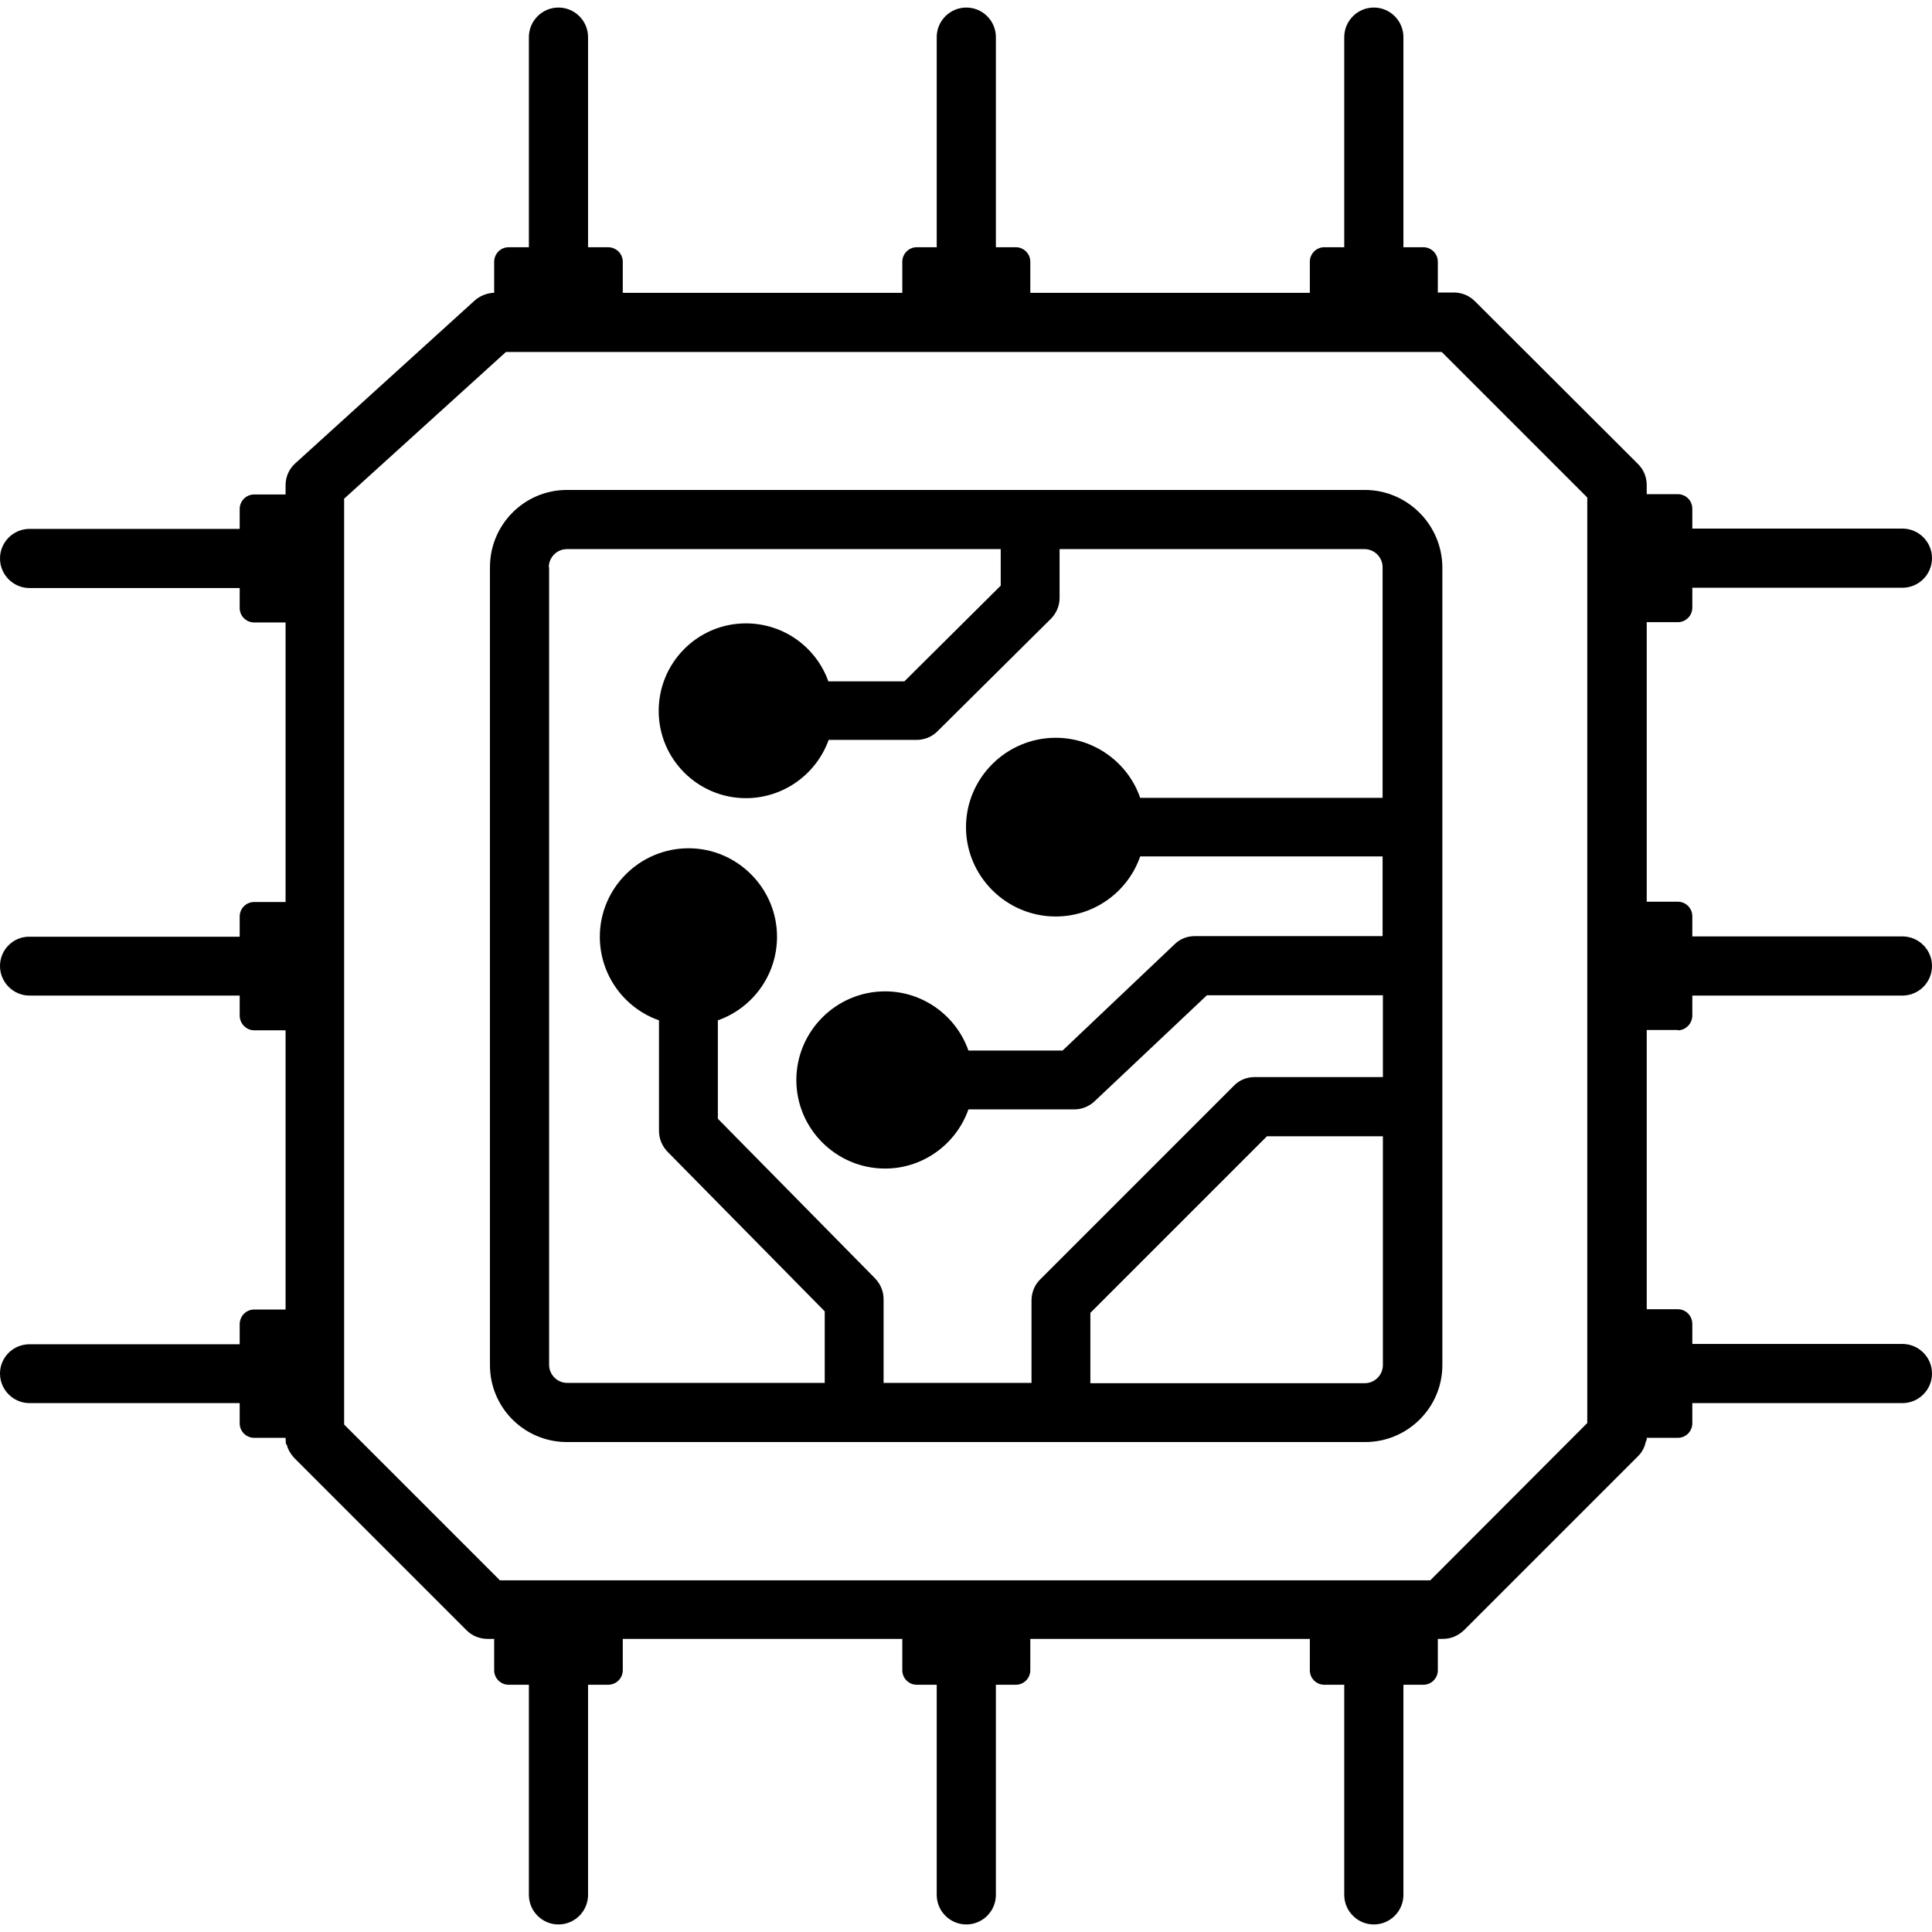
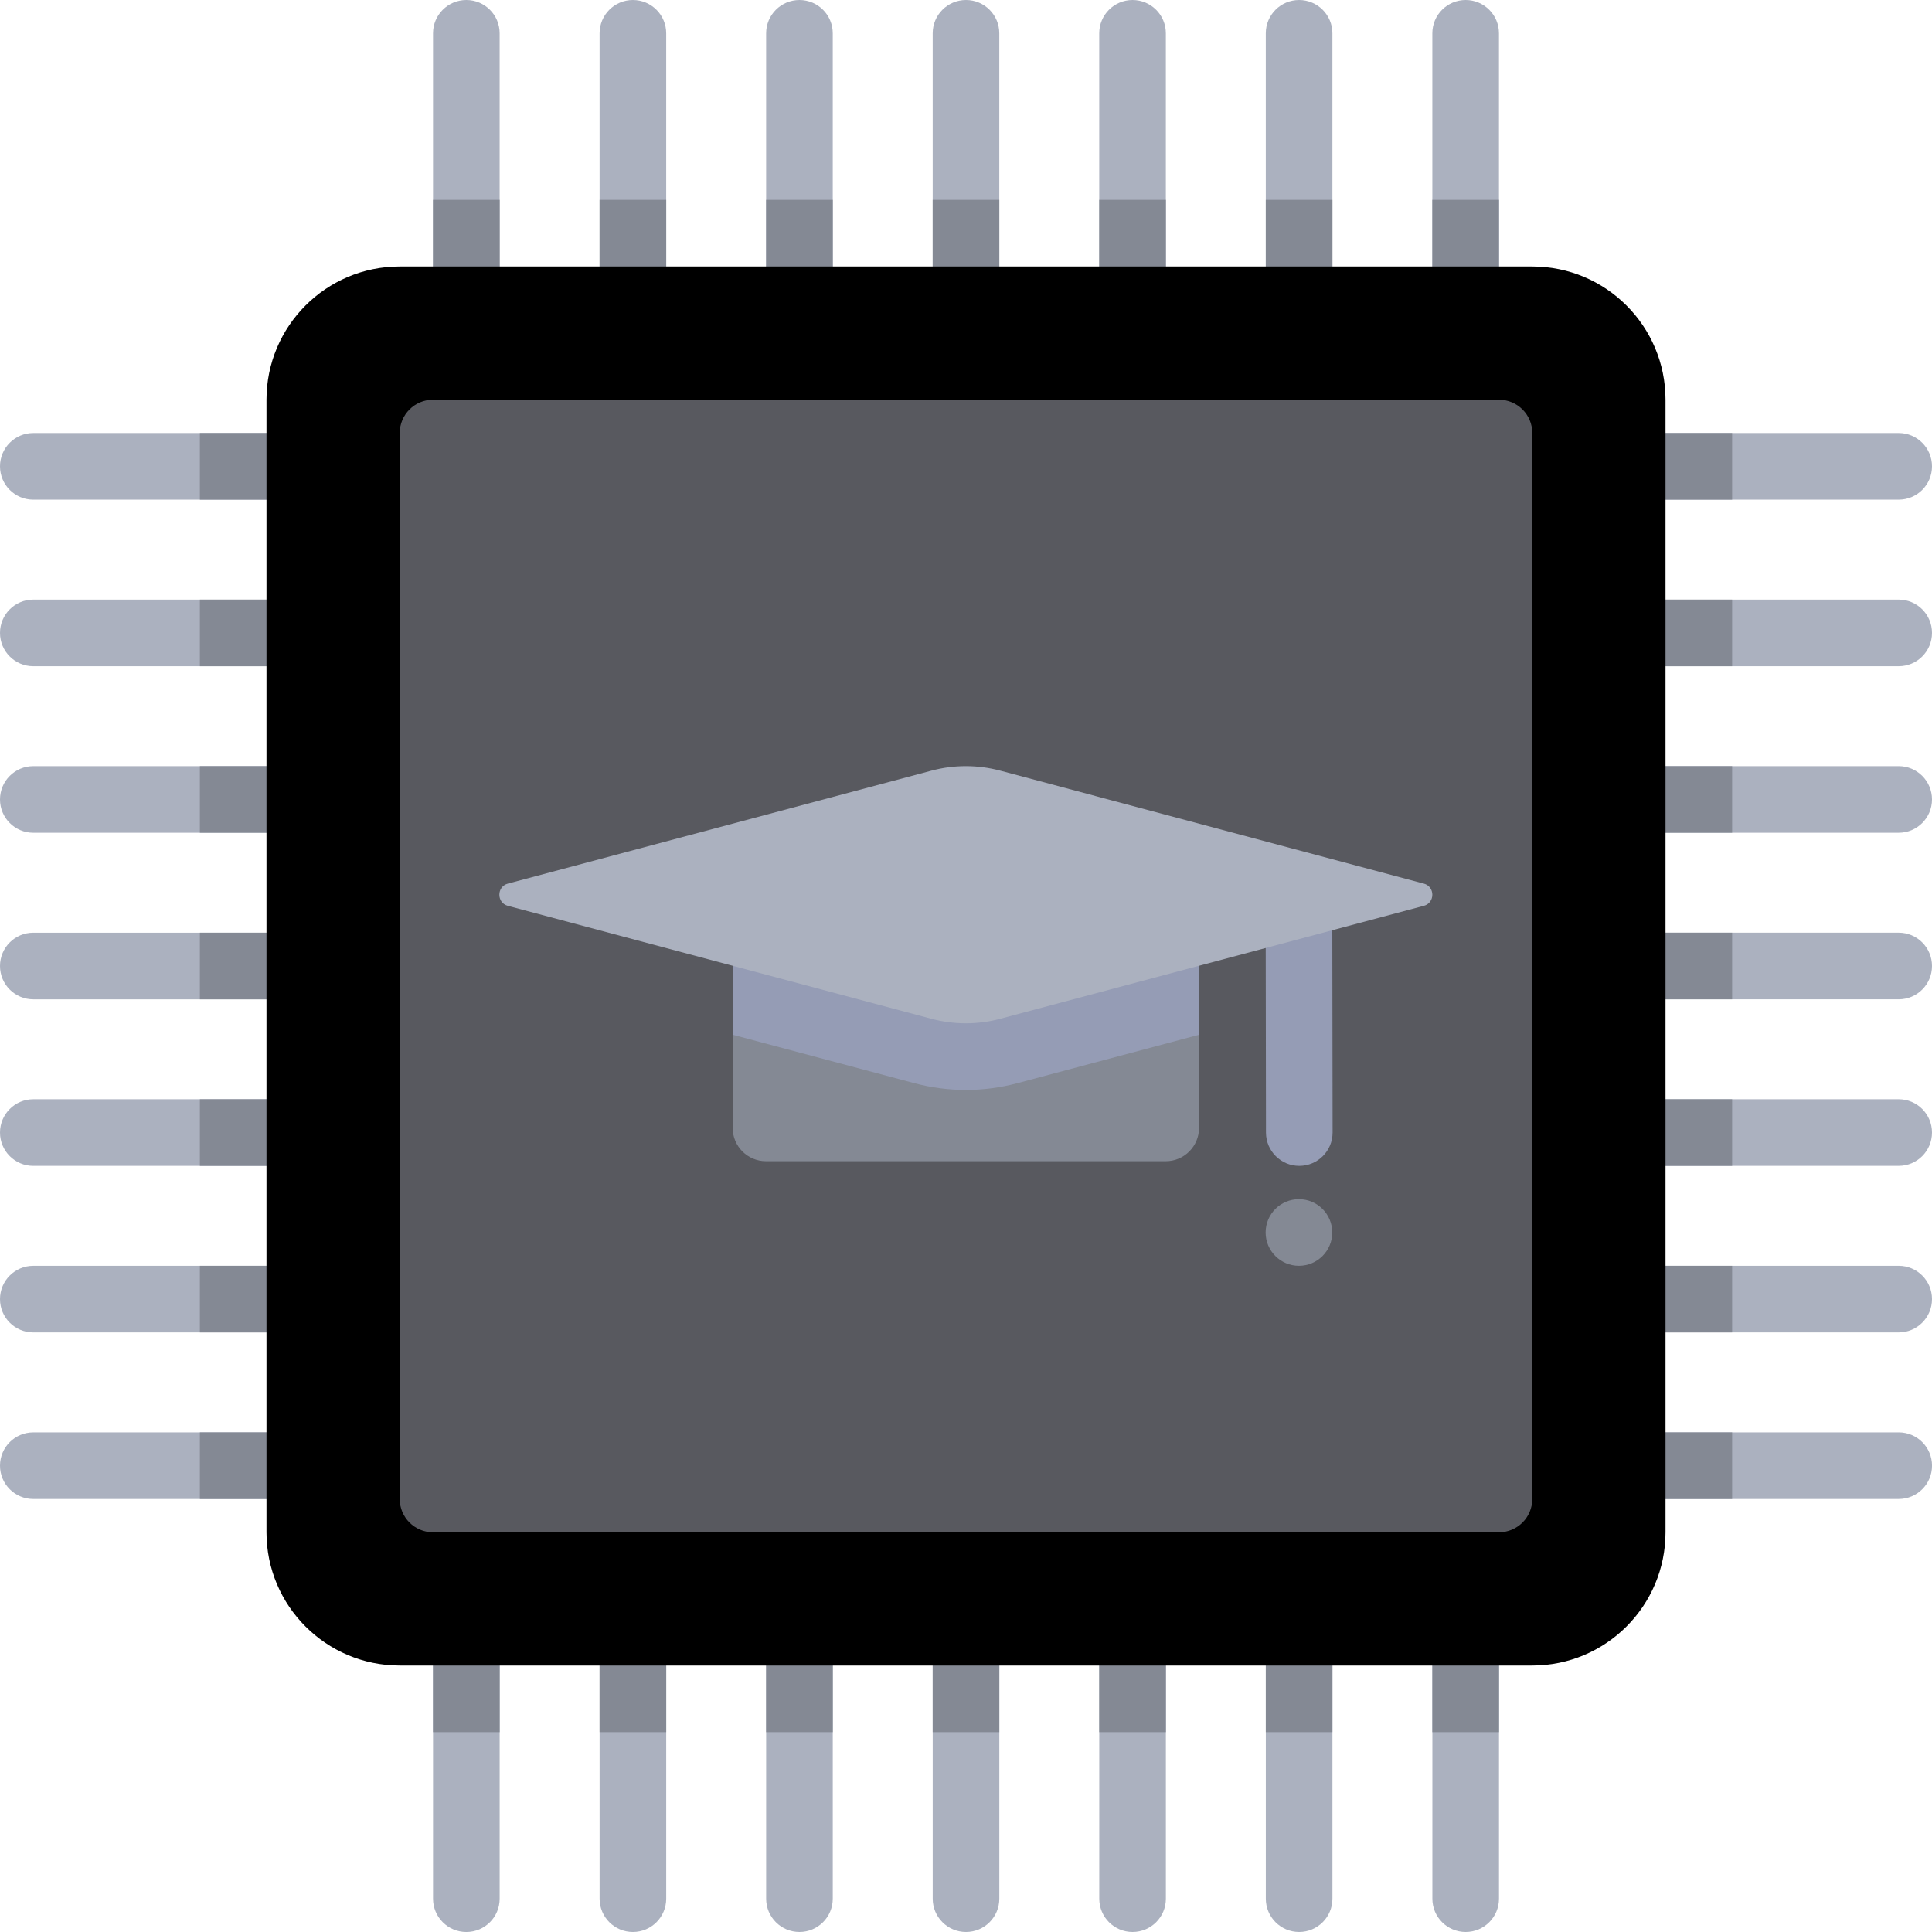
- <svg xmlns="http://www.w3.org/2000/svg" enable-background="new 0 0 64 64" viewBox="0 0 64 64" id="cpu-processor">
-   <path d="M45.21,16.23H18.78c-1.41,0-2.55,1.15-2.55,2.56v26.43c0,1.41,1.14,2.55,2.55,2.55h9.49c0.01,0,0.01,0,0.02,0   s0.01,0,0.02,0h6.82c0.01,0,0.01,0,0.02,0c0.01,0,0.01,0,0.02,0h10.05c1.41,0,2.56-1.14,2.56-2.55V18.79   C47.77,17.38,46.62,16.23,45.21,16.23z M45.81,45.22c0,0.33-0.27,0.6-0.6,0.6h-9.09v-2.33l5.85-5.85h3.84V45.22z M18.18,18.79   c0-0.33,0.27-0.6,0.6-0.6h14.37v1.21l-3.19,3.17h-2.52c-0.4-1.12-1.47-1.92-2.73-1.92c-1.6,0-2.89,1.3-2.89,2.9   c0,1.6,1.3,2.89,2.89,2.89c1.26,0,2.34-0.81,2.74-1.93h2.91c0.26,0,0.51-0.1,0.69-0.28l3.76-3.73c0.19-0.19,0.29-0.44,0.29-0.69   v-1.62h10.1c0.33,0,0.6,0.27,0.6,0.6v7.64h-8.03c-0.4-1.16-1.51-1.99-2.8-1.99c-1.63,0-2.97,1.33-2.97,2.96   c0,1.63,1.34,2.96,2.97,2.96c1.29,0,2.4-0.83,2.8-1.99h8.03v2.64h-6.22c-0.25,0-0.49,0.09-0.67,0.27L35.2,34.8h-3.12   c-0.4-1.14-1.49-1.96-2.76-1.96c-1.62,0-2.94,1.32-2.94,2.94c0,1.61,1.32,2.93,2.94,2.93c1.27,0,2.36-0.82,2.76-1.96h3.51   c0.25,0,0.49-0.1,0.67-0.27l3.72-3.51h5.83v2.71h-4.25c-0.26,0-0.51,0.1-0.69,0.29l-6.42,6.42c-0.18,0.18-0.28,0.43-0.28,0.69v2.73   h-4.9v-2.77c0-0.26-0.1-0.5-0.28-0.69l-5.21-5.29v-3.26c1.14-0.4,1.96-1.49,1.96-2.77c0-1.61-1.32-2.93-2.93-2.93   c-1.62,0-2.94,1.32-2.94,2.93c0,1.28,0.82,2.37,1.96,2.77v3.66c0,0.26,0.1,0.5,0.28,0.69l5.21,5.29v2.37h-8.53   c-0.33,0-0.6-0.27-0.6-0.6V18.79z" />
-   <path d="M55.58,34.13c0.27,0,0.48-0.23,0.48-0.49v-0.66h6.96c0.54,0,0.98-0.44,0.98-0.98s-0.44-0.98-0.98-0.98h-6.96v-0.67   c0-0.27-0.22-0.48-0.48-0.48h-1.03v-9.26h1.03c0.27,0,0.48-0.22,0.48-0.48v-0.66h6.96c0.54,0,0.98-0.44,0.98-0.98   c0-0.54-0.44-0.98-0.98-0.98h-6.96v-0.66c0-0.27-0.22-0.48-0.48-0.48h-1.03v-0.3c0-0.26-0.1-0.51-0.28-0.69l-5.41-5.4   c-0.19-0.19-0.44-0.29-0.69-0.29h-0.54V8.67c0-0.27-0.22-0.48-0.48-0.48h-0.66V1.23c0-0.54-0.44-0.98-0.98-0.98   c-0.54,0-0.98,0.44-0.98,0.98v6.96h-0.66c-0.27,0-0.48,0.22-0.48,0.48V9.7l-9.26,0V8.67c0-0.27-0.22-0.48-0.48-0.48h-0.66V1.23   c0-0.54-0.44-0.98-0.98-0.98c-0.54,0-0.98,0.44-0.98,0.98v6.96h-0.66c-0.27,0-0.48,0.22-0.48,0.48V9.7l-9.26,0V8.67   c0-0.27-0.22-0.48-0.49-0.48h-0.66V1.23c0-0.54-0.44-0.98-0.98-0.98c-0.54,0-0.98,0.44-0.98,0.98v6.96h-0.67   c-0.27,0-0.48,0.22-0.48,0.48V9.7h-0.04c-0.23,0.02-0.44,0.11-0.6,0.25l-5.95,5.4c-0.21,0.19-0.32,0.45-0.32,0.73v0.3H8.42   c-0.27,0-0.48,0.22-0.48,0.48v0.66H0.98C0.44,17.52,0,17.96,0,18.5c0,0.54,0.44,0.98,0.98,0.98h6.96v0.66   c0,0.27,0.22,0.48,0.48,0.48h1.04v9.26H8.42c-0.27,0-0.48,0.22-0.48,0.48v0.67H0.98C0.44,31.02,0,31.46,0,32s0.44,0.98,0.98,0.98   h6.96v0.66c0,0.27,0.22,0.49,0.48,0.49h1.04v9.25H8.42c-0.27,0-0.48,0.22-0.48,0.49v0.66H0.98C0.44,44.53,0,44.96,0,45.5   s0.44,0.98,0.98,0.98h6.96v0.67c0,0.27,0.22,0.48,0.48,0.48h1.04l0.01,0.2l0.03,0.03c0.04,0.16,0.13,0.31,0.24,0.43l5.72,5.72   c0.18,0.18,0.43,0.28,0.69,0.28h0.22v1.04c0,0.27,0.22,0.48,0.48,0.48h0.67v6.96c0,0.54,0.44,0.98,0.98,0.98   c0.54,0,0.98-0.44,0.98-0.98v-6.96h0.66c0.28,0,0.49-0.22,0.49-0.48v-1.04h9.26v1.04c0,0.27,0.22,0.48,0.48,0.48h0.66v6.96   c0,0.54,0.44,0.98,0.98,0.98c0.54,0,0.98-0.44,0.98-0.98v-6.96h0.66c0.27,0,0.48-0.22,0.48-0.48v-1.04h9.26v1.04   c0,0.27,0.22,0.48,0.48,0.48h0.66v6.96c0,0.54,0.44,0.98,0.98,0.98c0.54,0,0.98-0.44,0.98-0.98v-6.96h0.66   c0.27,0,0.48-0.22,0.48-0.48v-1.04h0.17c0.25,0,0.48-0.09,0.69-0.28l5.78-5.78c0.13-0.13,0.21-0.29,0.25-0.47l0.03-0.07v-0.06h1.03   c0.27,0,0.48-0.22,0.48-0.48v-0.67h6.96c0.54,0,0.98-0.44,0.98-0.98s-0.44-0.98-0.98-0.98h-6.96v-0.66c0-0.28-0.22-0.49-0.48-0.49   h-1.03v-9.25H55.58z M16.55,52.34l-5.15-5.15V16.52l5.36-4.86h31l4.82,4.82v30.66l-5.2,5.21H16.55z" />
+ <svg xmlns="http://www.w3.org/2000/svg" height="196px" width="196px" version="1.1" id="Layer_1" viewBox="0 0 512.00 512.00" xml:space="preserve" fill="#000000" stroke="#000000" stroke-width="0.005">
+   <g id="SVGRepo_bgCarrier" stroke-width="0" />
+   <g id="SVGRepo_tracerCarrier" stroke-linecap="round" stroke-linejoin="round" />
+   <g id="SVGRepo_iconCarrier">
+     <path style="fill:#abb1bf;" d="M503.172,176.552c4.879,0,8.828-3.948,8.828-8.828s-3.948-8.828-8.828-8.828H397.241v-26.483h105.931 c4.879,0,8.828-3.948,8.828-8.828c0-4.879-3.948-8.828-8.828-8.828H397.241V8.828c0-4.879-3.948-8.828-8.828-8.828 s-8.828,3.948-8.828,8.828v105.931h-26.483V8.828c0-4.879-3.948-8.828-8.828-8.828c-4.879,0-8.828,3.948-8.828,8.828v105.931 h-26.483V8.828c0-4.879-3.948-8.828-8.828-8.828c-4.879,0-8.828,3.948-8.828,8.828v105.931h-26.483V8.828 C264.828,3.948,260.879,0,256,0c-4.879,0-8.828,3.948-8.828,8.828v105.931H220.69V8.828c0-4.879-3.948-8.828-8.828-8.828 c-4.879,0-8.828,3.948-8.828,8.828v105.931h-26.483V8.828c0-4.879-3.948-8.828-8.828-8.828s-8.828,3.948-8.828,8.828v105.931 h-26.483V8.828c0-4.879-3.948-8.828-8.828-8.828c-4.879,0-8.828,3.948-8.828,8.828v105.931H8.828c-4.879,0-8.828,3.948-8.828,8.828 c0,4.879,3.948,8.828,8.828,8.828h105.931v26.483H8.828c-4.879,0-8.828,3.948-8.828,8.828s3.948,8.828,8.828,8.828h105.931v26.483 H8.828c-4.879,0-8.828,3.948-8.828,8.828c0,4.879,3.948,8.828,8.828,8.828h105.931v26.483H8.828C3.948,247.172,0,251.121,0,256 c0,4.879,3.948,8.828,8.828,8.828h105.931v26.483H8.828c-4.879,0-8.828,3.948-8.828,8.828c0,4.879,3.948,8.828,8.828,8.828h105.931 v26.483H8.828c-4.879,0-8.828,3.948-8.828,8.828c0,4.879,3.948,8.828,8.828,8.828h105.931v26.483H8.828 c-4.879,0-8.828,3.948-8.828,8.828s3.948,8.828,8.828,8.828h105.931v105.931c0,4.879,3.948,8.828,8.828,8.828 c4.879,0,8.828-3.948,8.828-8.828V397.241h26.483v105.931c0,4.879,3.948,8.828,8.828,8.828s8.828-3.948,8.828-8.828V397.241h26.483 v105.931c0,4.879,3.948,8.828,8.828,8.828c4.879,0,8.828-3.948,8.828-8.828V397.241h26.483v105.931c0,4.879,3.948,8.828,8.828,8.828 c4.879,0,8.828-3.948,8.828-8.828V397.241h26.483v105.931c0,4.879,3.948,8.828,8.828,8.828c4.879,0,8.828-3.948,8.828-8.828V397.241 h26.483v105.931c0,4.879,3.948,8.828,8.828,8.828c4.879,0,8.828-3.948,8.828-8.828V397.241h26.483v105.931 c0,4.879,3.948,8.828,8.828,8.828s8.828-3.948,8.828-8.828V397.241h105.931c4.879,0,8.828-3.948,8.828-8.828 s-3.948-8.828-8.828-8.828H397.241v-26.483h105.931c4.879,0,8.828-3.948,8.828-8.828c0-4.879-3.948-8.828-8.828-8.828H397.241 v-26.483h105.931c4.879,0,8.828-3.948,8.828-8.828c0-4.879-3.948-8.828-8.828-8.828H397.241v-26.483h105.931 c4.879,0,8.828-3.948,8.828-8.828c0-4.879-3.948-8.828-8.828-8.828H397.241V220.69h105.931c4.879,0,8.828-3.948,8.828-8.828 c0-4.879-3.948-8.828-8.828-8.828H397.241v-26.483H503.172z" />
+     <path style="fill:#848994;" d="M459.034,132.414v-17.655h-61.793V52.966h-17.655v61.793h-26.483V52.966h-17.655v61.793h-26.483 V52.966H291.31v61.793h-26.483V52.966h-17.655v61.793H220.69V52.966h-17.655v61.793h-26.483V52.966h-17.655v61.793h-26.483V52.966 h-17.655v61.793H52.966v17.655h61.793v26.483H52.966v17.655h61.793v26.483H52.966v17.655h61.793v26.483H52.966v17.655h61.793v26.483 H52.966v17.655h61.793v26.483H52.966v17.655h61.793v26.483H52.966v17.655h61.793v61.793h17.655v-61.793h26.483v61.793h17.655 v-61.793h26.483v61.793h17.655v-61.793h26.483v61.793h17.655v-61.793h26.483v61.793h17.655v-61.793h26.483v61.793h17.655v-61.793 h26.483v61.793h17.655v-61.793h61.793v-17.655h-61.793v-26.483h61.793v-17.655h-61.793v-26.483h61.793V291.31h-61.793v-26.483 h61.793v-17.655h-61.793V220.69h61.793v-17.655h-61.793v-26.483h61.793v-17.655h-61.793v-26.483H459.034z" />
+     <path style="fill:#000000;" d="M406.069,441.379H105.931c-19.501,0-35.31-15.809-35.31-35.31V105.931 c0-19.501,15.809-35.31,35.31-35.31h300.138c19.501,0,35.31,15.809,35.31,35.31v300.138 C441.379,425.57,425.57,441.379,406.069,441.379z" />
+     <path style="fill:#58595f;" d="M397.241,406.069H114.759c-4.875,0-8.828-3.953-8.828-8.828V114.759c0-4.875,3.953-8.828,8.828-8.828 h282.483c4.875,0,8.828,3.953,8.828,8.828v282.483C406.069,402.116,402.116,406.069,397.241,406.069z" />
+     <path style="fill:#848994;" d="M194.168,245.939v52.966c0,4.875,3.953,8.828,8.828,8.828h105.931c4.875,0,8.828-3.953,8.828-8.828 v-52.966L194.168,245.939L194.168,245.939z" />
+     <g>
+       <path style="fill:#959CB5;" d="M353.065,238.327l-17.655,0.018l0.086,61.802c0.009,4.871,3.957,8.819,8.828,8.819h0.009 c4.879-0.009,8.828-3.966,8.819-8.836L353.065,238.327z" />
+       <path style="fill:#959CB5;" d="M194.168,274.215l48.146,12.839c4.45,1.186,9.042,1.789,13.647,1.789s9.197-0.601,13.647-1.789 l48.146-12.839v-28.276H194.168V274.215z" />
+     </g>
+     <path style="fill:#abb1bf;" d="M246.863,204.226l-112.263,29.937c-3.019,0.806-3.019,5.09,0,5.895l112.263,29.937 c5.961,1.59,12.235,1.59,18.196,0l112.263-29.937c3.019-0.806,3.019-5.09,0-5.895l-112.263-29.937 C259.098,202.637,252.824,202.637,246.863,204.226z" />
+     <circle style="fill:#848994;" cx="344.232" cy="326.621" r="8.828" />
+   </g>
</svg>
